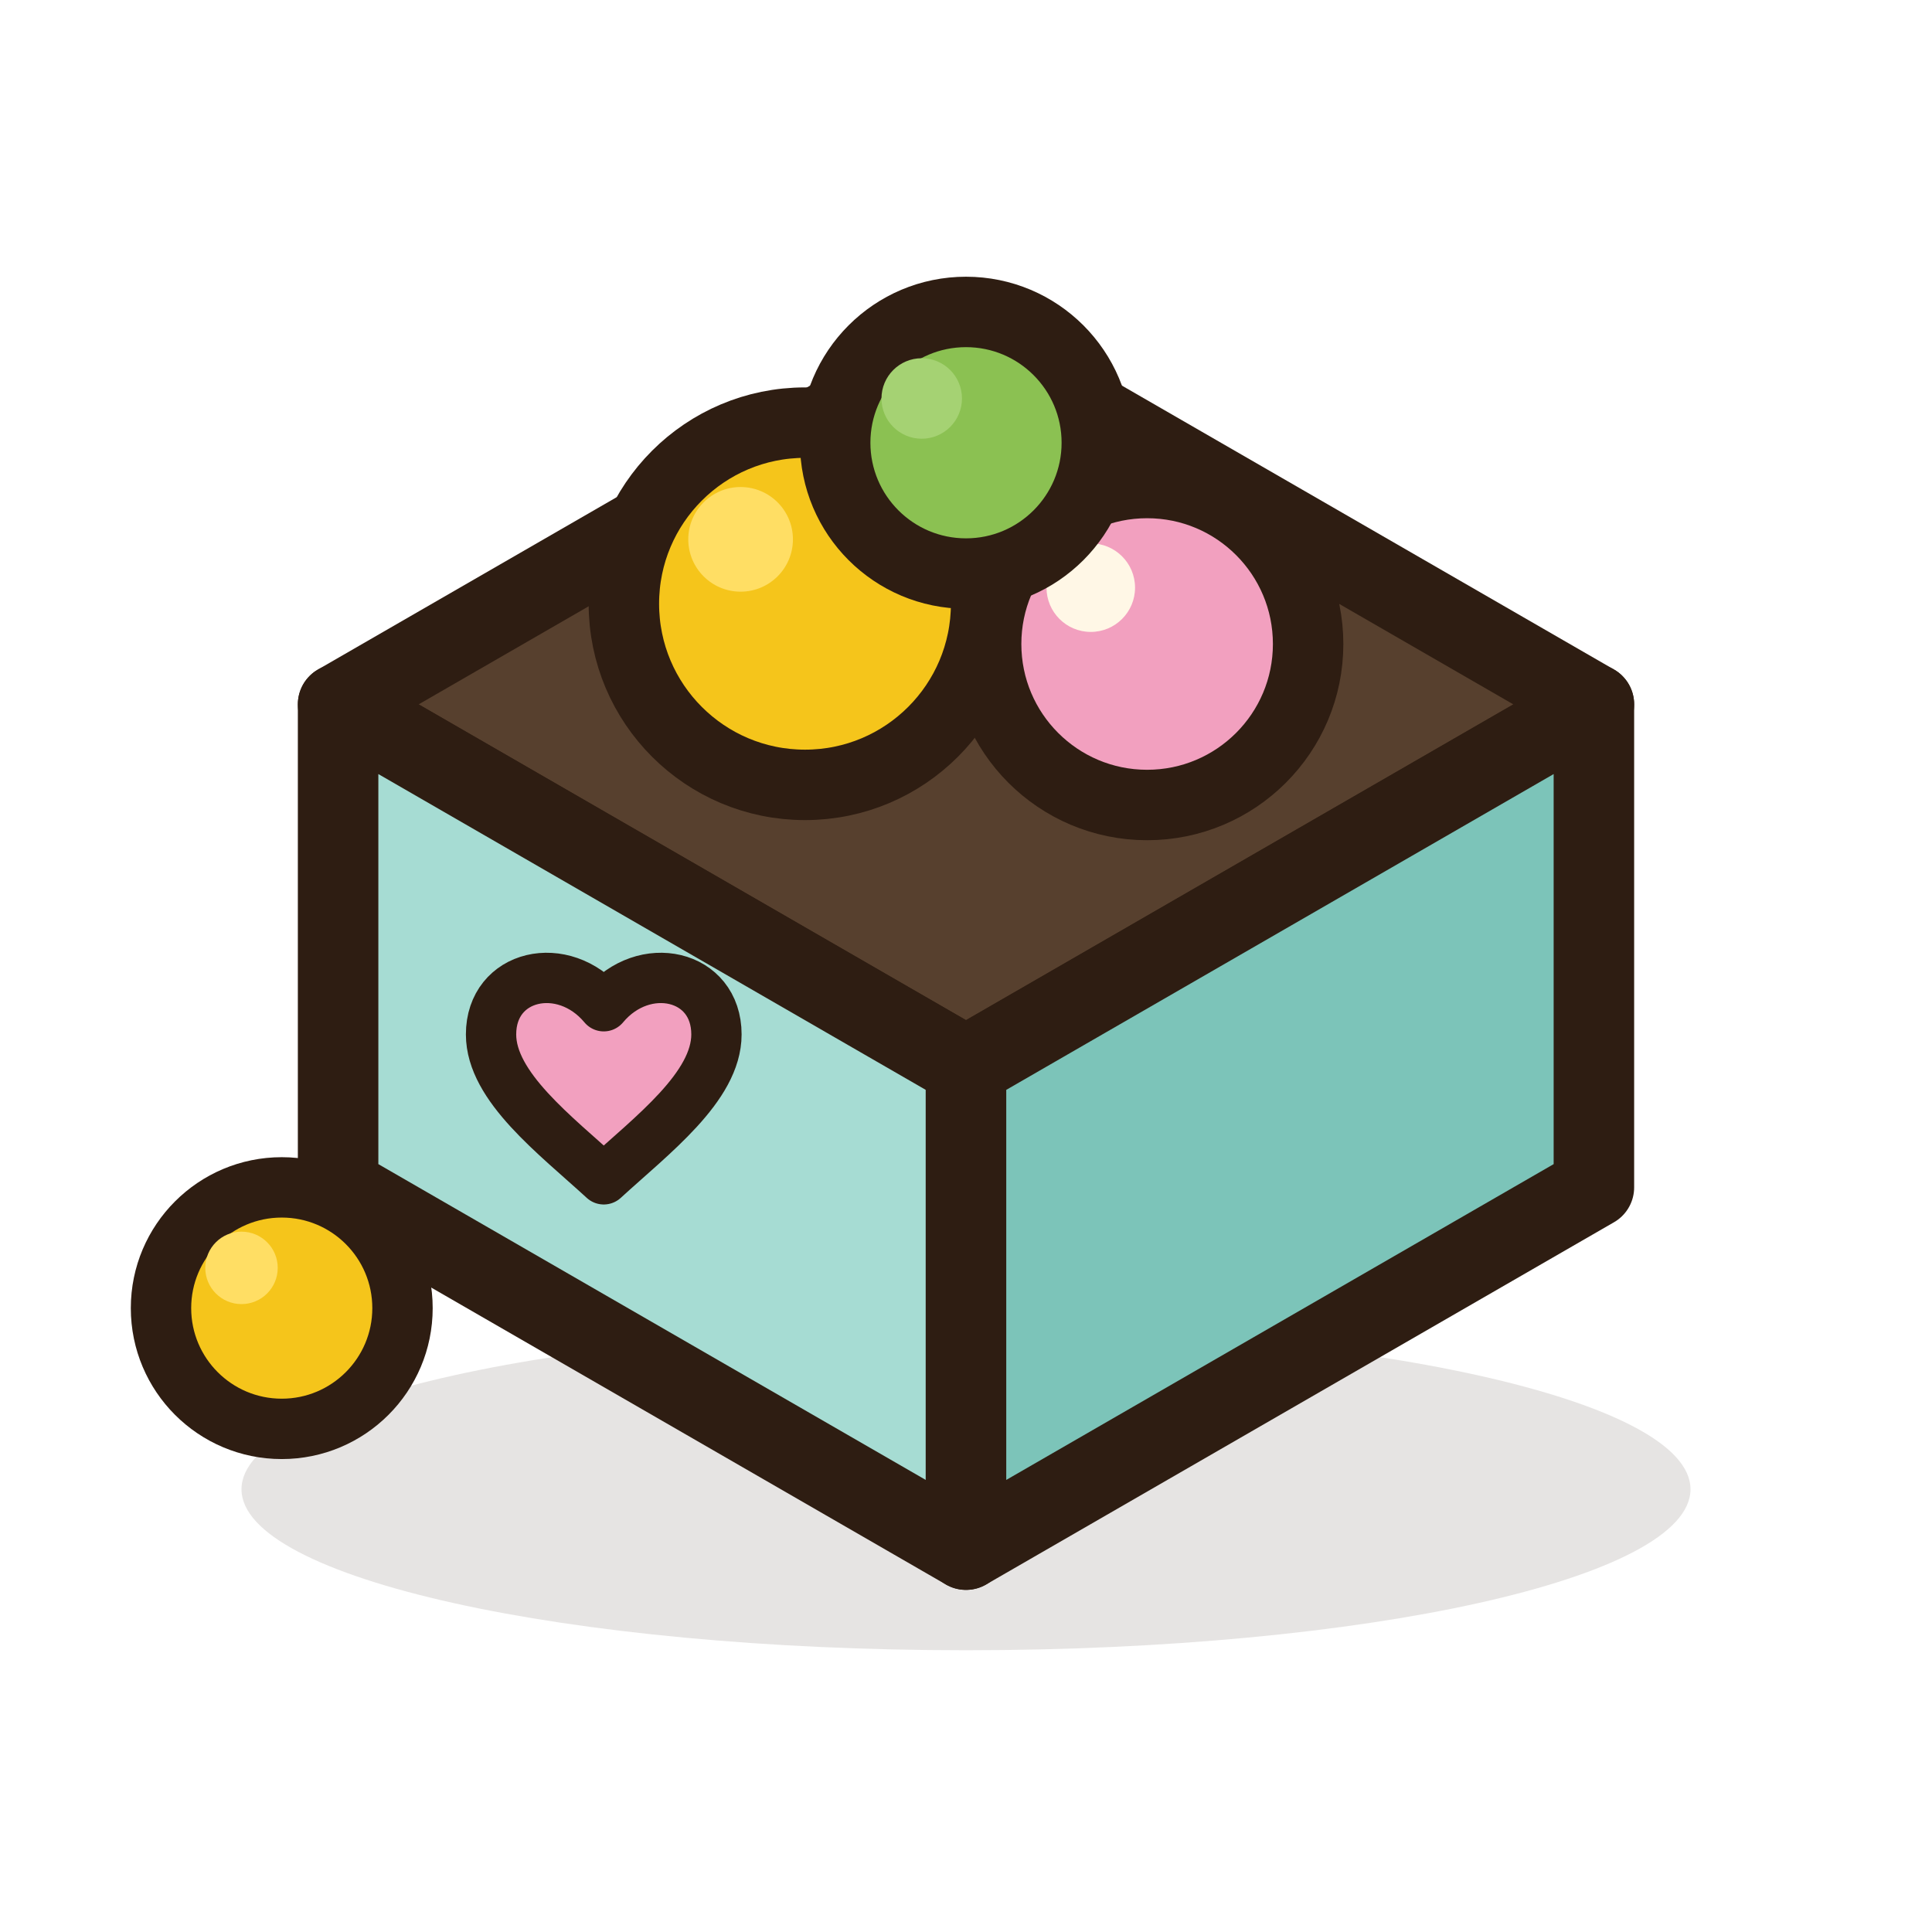
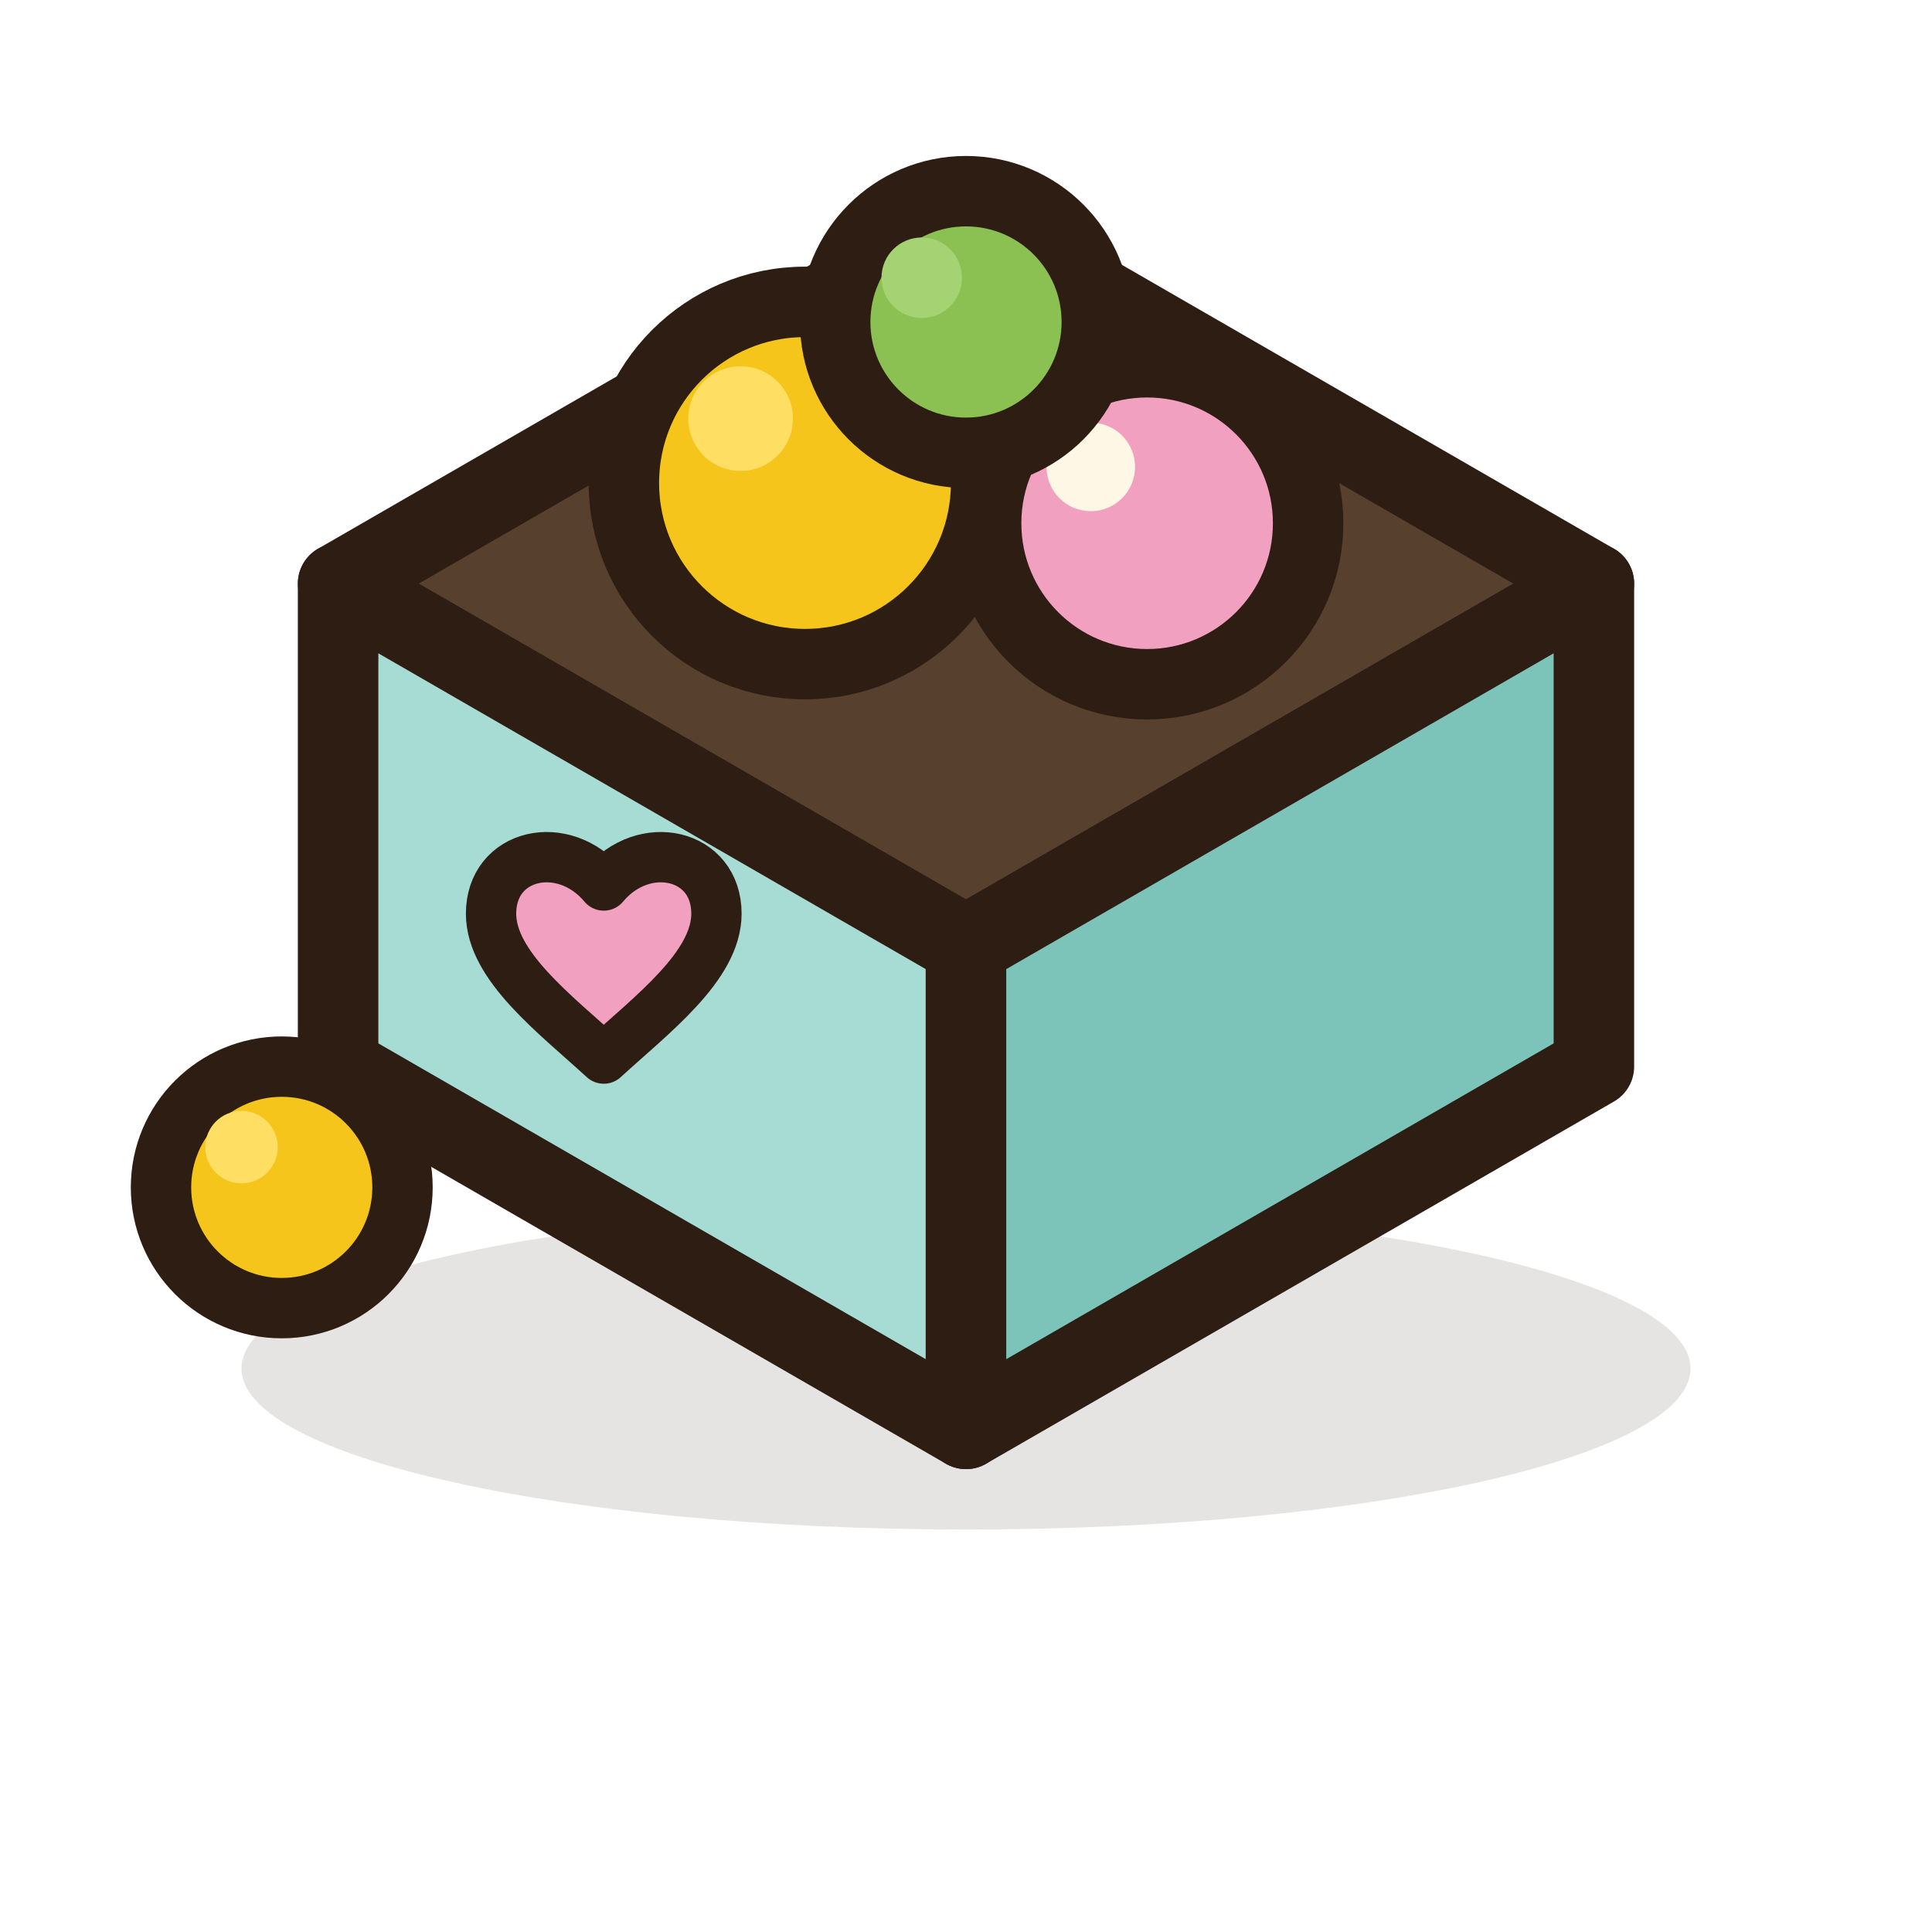
<svg xmlns="http://www.w3.org/2000/svg" viewBox="0 0 96 96" fill="none">
-   <ellipse cx="48" cy="74" rx="36" ry="8" fill="#2E1D12" opacity="0.12" />
-   <polygon points="48,17 79.2,35 48,53 16.8,35" fill="#57402E" stroke="#2E1D12" stroke-width="4" stroke-linejoin="round" />
-   <circle cx="40" cy="30" r="9" fill="#F5C51B" stroke="#2E1D12" stroke-width="3.5" />
-   <circle cx="36.8" cy="26.8" r="2.6" fill="#FFDE64" />
-   <circle cx="57" cy="32" r="8" fill="#F2A0BF" stroke="#2E1D12" stroke-width="3.5" />
-   <circle cx="54.2" cy="29.2" r="2.2" fill="#FFF7E6" />
-   <circle cx="48" cy="22" r="6.5" fill="#8BC152" stroke="#2E1D12" stroke-width="3.5" />
-   <circle cx="45.8" cy="19.8" r="2" fill="#A5D273" />
+   <ellipse cx="48" cy="68" rx="36" ry="8" fill="#2E1D12" opacity="0.12" />
+   <polygon points="48,11 79.2,29 48,47 16.8,29" fill="#57402E" stroke="#2E1D12" stroke-width="4" stroke-linejoin="round" />
+   <circle cx="40" cy="24" r="9" fill="#F5C51B" stroke="#2E1D12" stroke-width="3.5" />
+   <circle cx="36.8" cy="20.8" r="2.6" fill="#FFDE64" />
+   <circle cx="57" cy="26" r="8" fill="#F2A0BF" stroke="#2E1D12" stroke-width="3.5" />
+   <circle cx="54.2" cy="23.2" r="2.2" fill="#FFF7E6" />
+   <circle cx="48" cy="16" r="6.5" fill="#8BC152" stroke="#2E1D12" stroke-width="3.5" />
+   <circle cx="45.8" cy="13.8" r="2" fill="#A5D273" />
  <g stroke="#2E1D12" stroke-width="4" stroke-linejoin="round">
-     <polygon points="16.8,35 48,53 48,77 16.8,59" fill="#A6DCD3" />
-     <polygon points="48,53 79.2,35 79.2,59 48,77" fill="#7CC4B9" />
+     <polygon points="16.8,29 48,47 48,71 16.8,53" fill="#A6DCD3" />
+     <polygon points="48,47 79.2,29 79.2,53 48,71" fill="#7CC4B9" />
  </g>
-   <path d="M30 50 C28 47.6 24.4 48.4 24.4 51.4 C24.4 54 27.6 56.4 30 58.6 C32.4 56.4 35.6 54 35.6 51.4 C35.6 48.4 32 47.6 30 50 Z" fill="#F2A0BF" stroke="#2E1D12" stroke-width="2.5" stroke-linejoin="round" />
-   <circle cx="14" cy="65" r="6" fill="#F5C51B" stroke="#2E1D12" stroke-width="3" />
-   <circle cx="12" cy="63" r="1.8" fill="#FFDE64" />
+   <path d="M30 44 C28 41.6 24.4 42.4 24.4 45.4 C24.4 48 27.6 50.4 30 52.6 C32.4 50.4 35.6 48 35.6 45.4 C35.6 42.4 32 41.6 30 44 Z" fill="#F2A0BF" stroke="#2E1D12" stroke-width="2.5" stroke-linejoin="round" />
+   <circle cx="14" cy="59" r="6" fill="#F5C51B" stroke="#2E1D12" stroke-width="3" />
+   <circle cx="12" cy="57" r="1.8" fill="#FFDE64" />
</svg>
